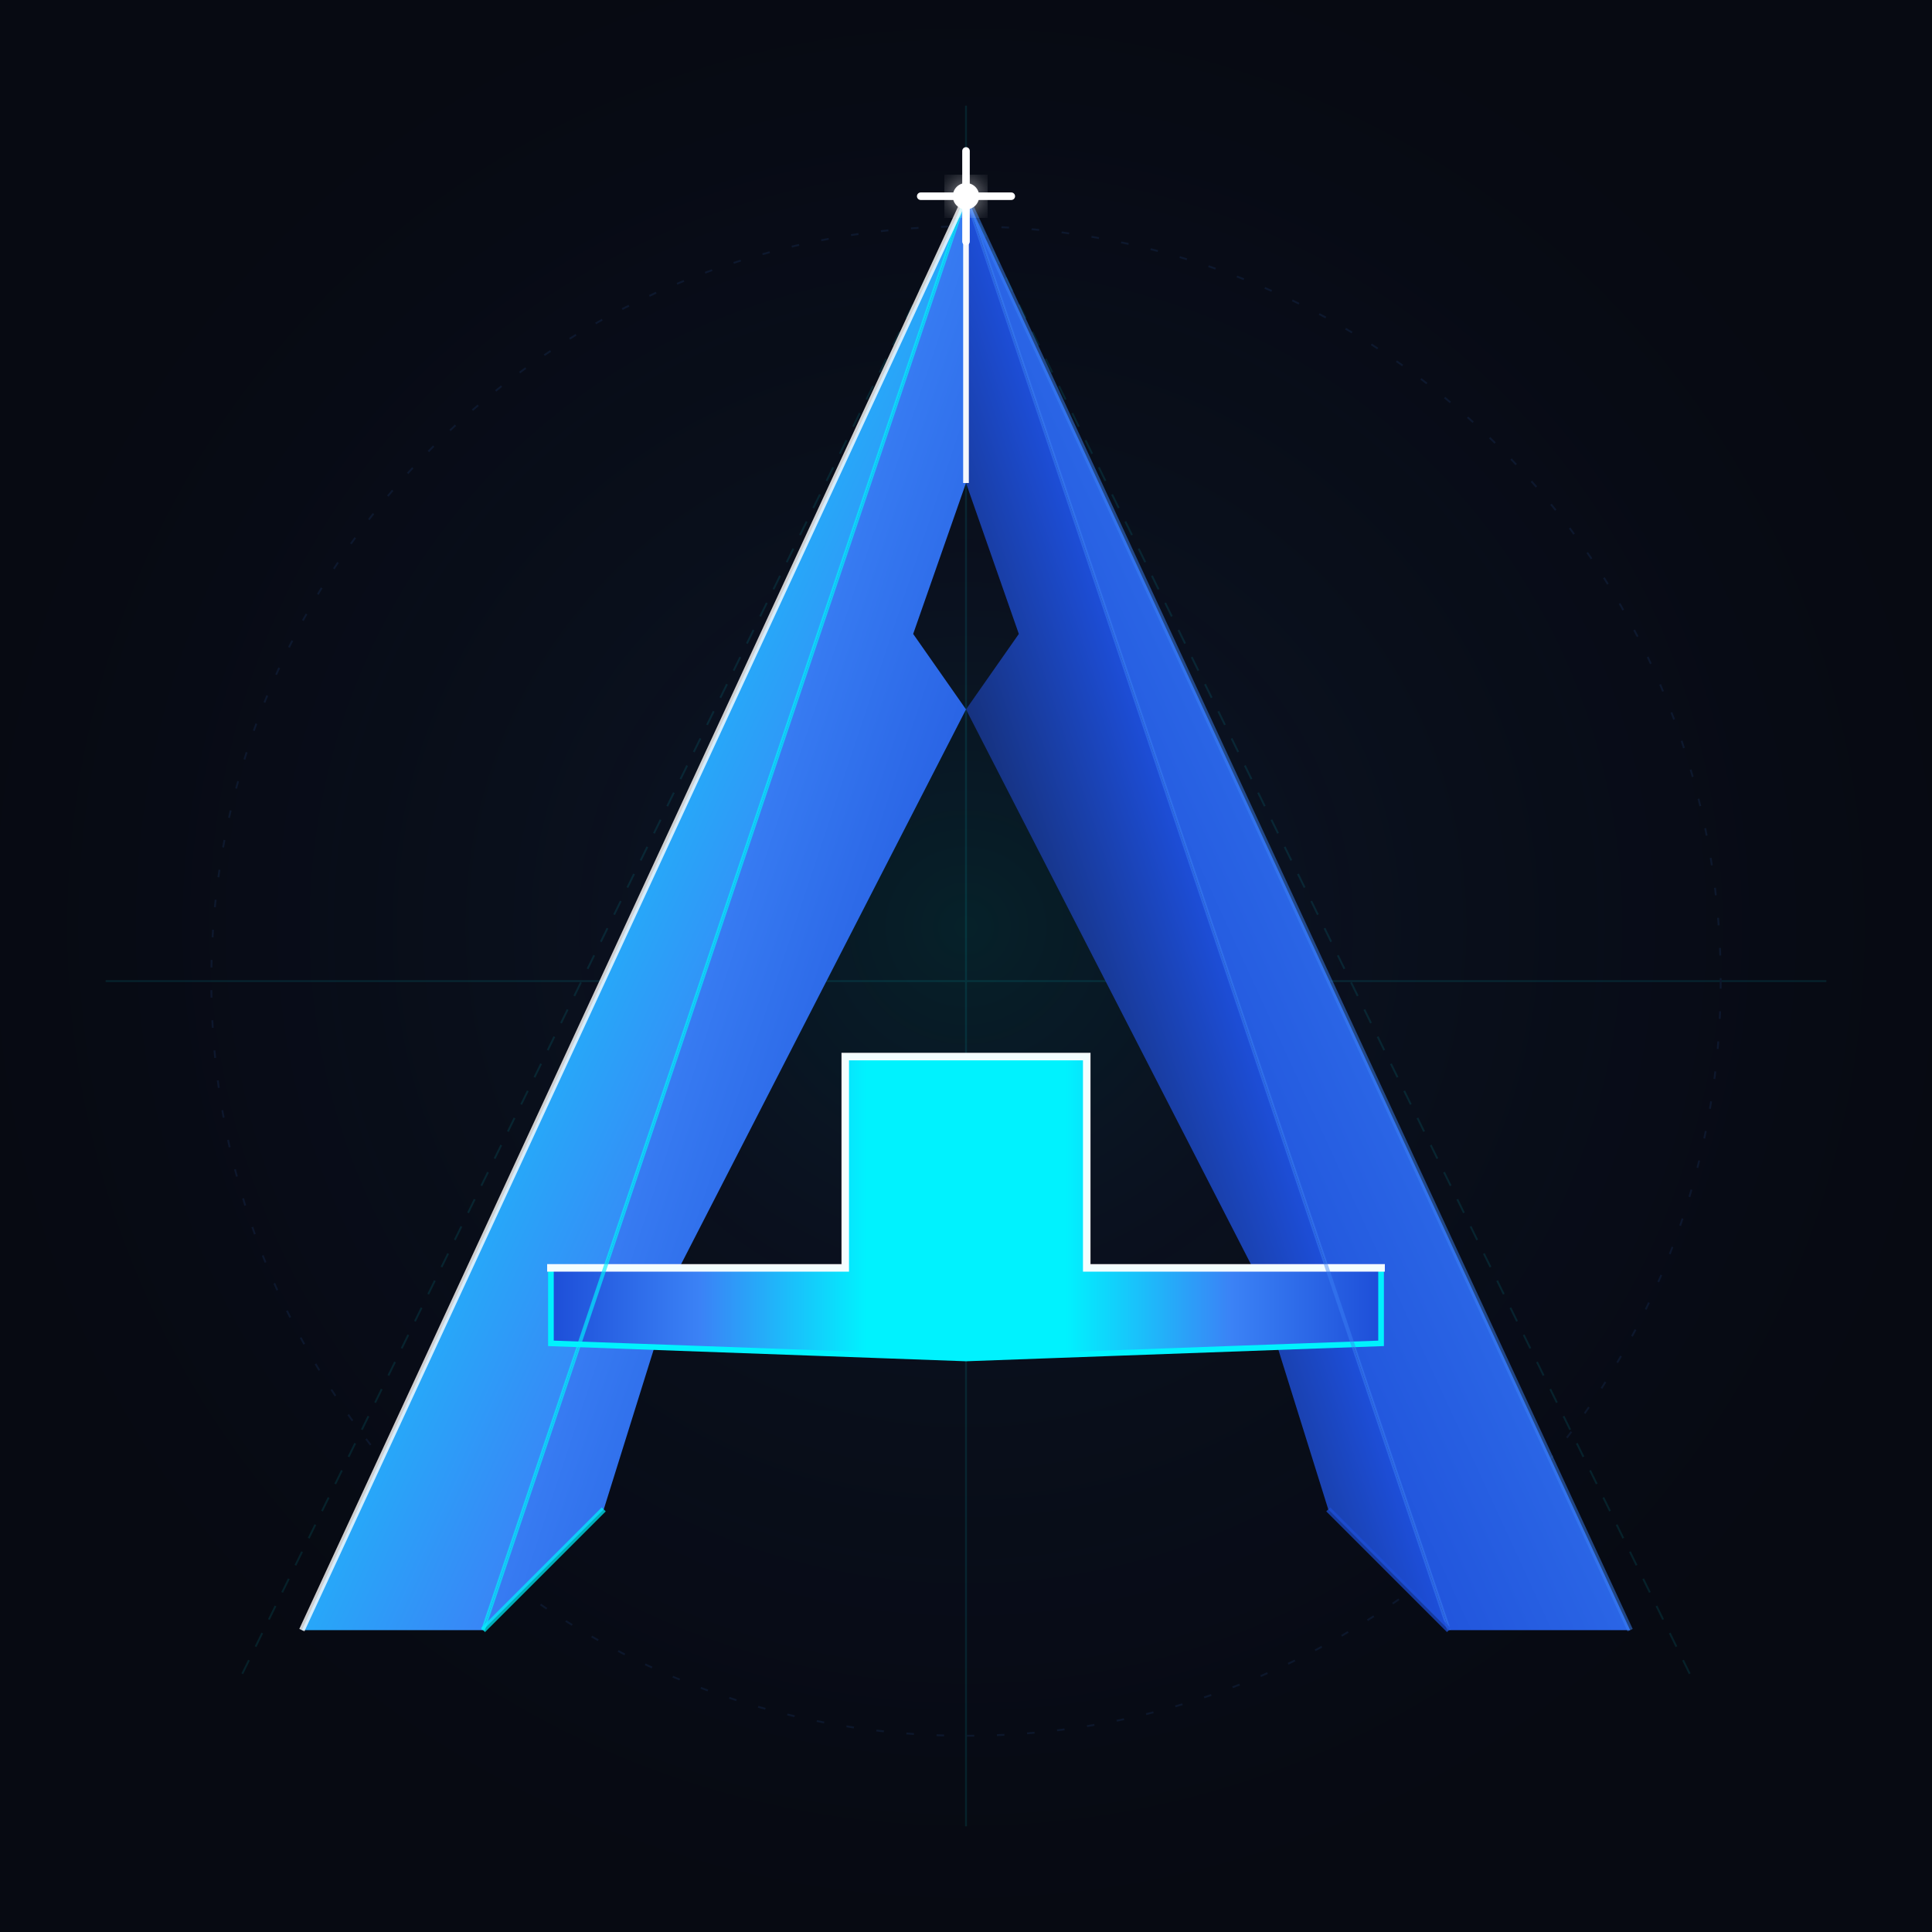
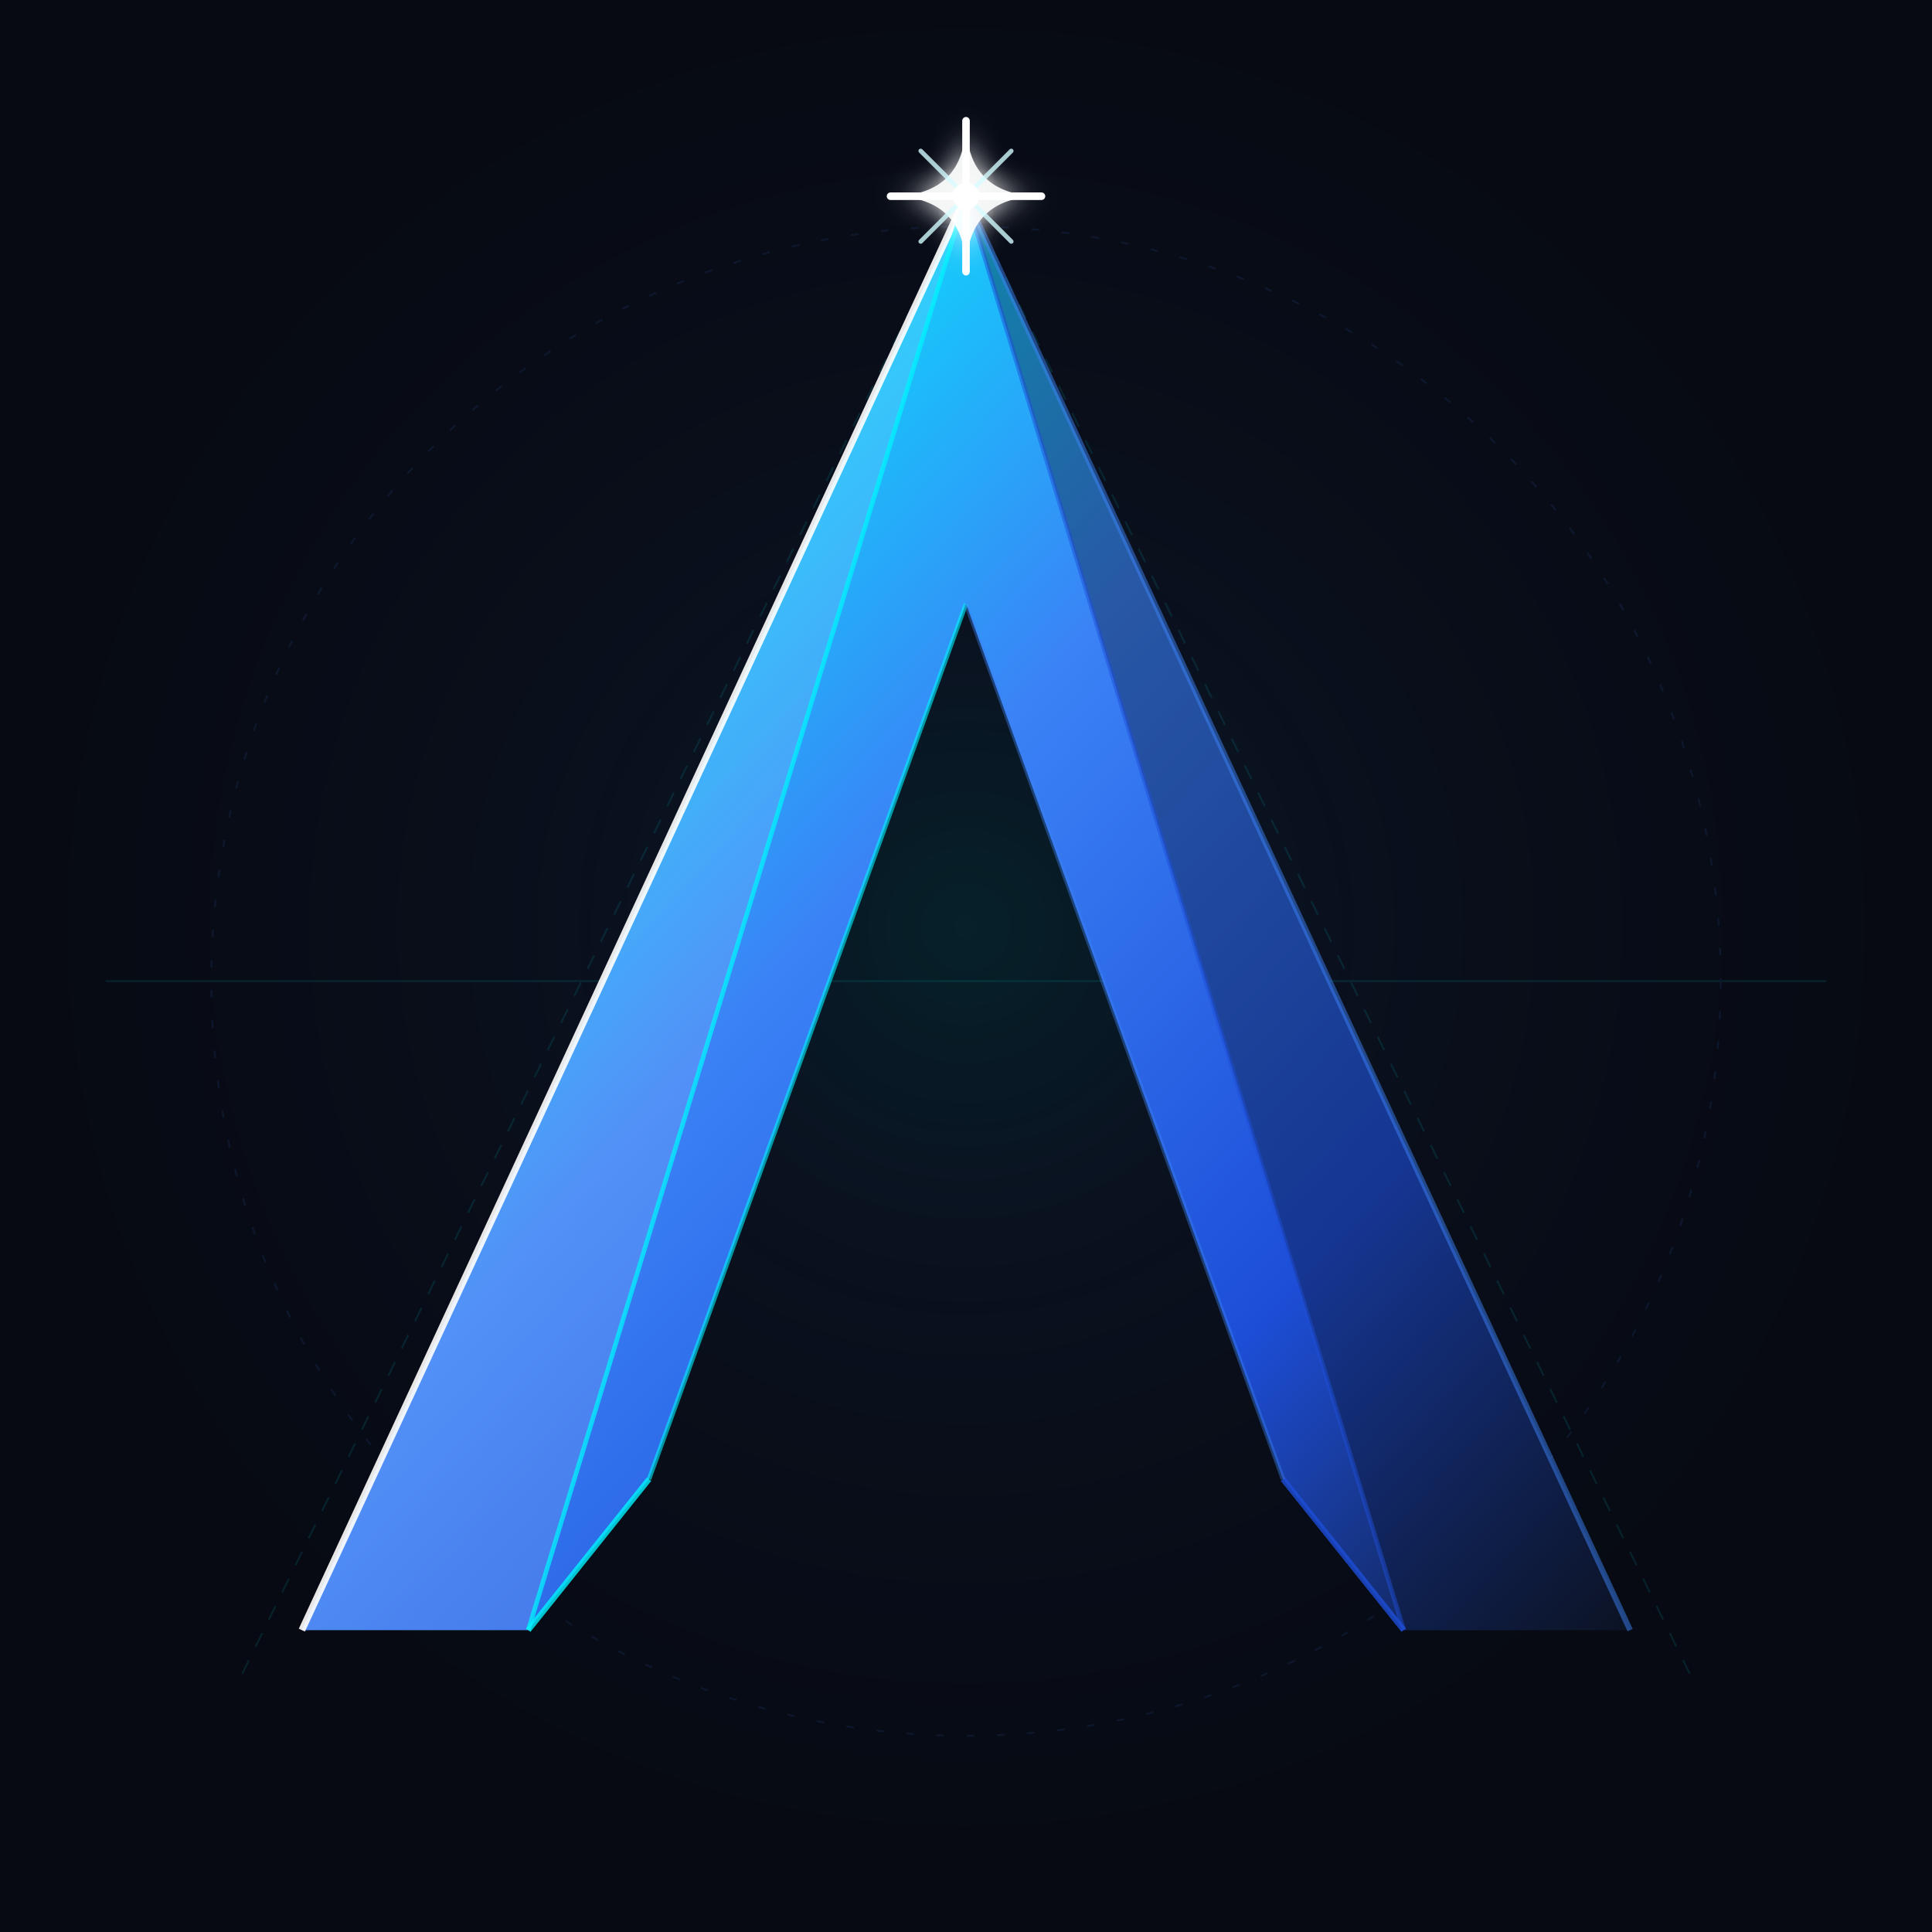
<svg xmlns="http://www.w3.org/2000/svg" viewBox="0 0 512 512" width="100%" height="100%">
  <defs>
    <radialGradient id="v2BgGlow" cx="50%" cy="48%" r="55%">
      <stop offset="0%" stop-color="#00f2fe" stop-opacity="0.10" />
      <stop offset="35%" stop-color="#3b82f6" stop-opacity="0.05" />
      <stop offset="70%" stop-color="#1d4ed8" stop-opacity="0.02" />
      <stop offset="100%" stop-color="#070a12" stop-opacity="0" />
    </radialGradient>
-     <linearGradient id="v2WindwardLeading" x1="0%" y1="0%" x2="100%" y2="100%">
+     <linearGradient id="v2ChevronBody" x1="0%" y1="0%" x2="100%" y2="100%">
      <stop offset="0%" stop-color="#ffffff" />
-       <stop offset="20%" stop-color="#00f2fe" />
-       <stop offset="65%" stop-color="#3b82f6" />
-       <stop offset="100%" stop-color="#1d4ed8" />
-     </linearGradient>
-     <linearGradient id="v2WindwardKeel" x1="0%" y1="0%" x2="100%" y2="100%">
-       <stop offset="0%" stop-color="#00f2fe" />
+       <stop offset="15%" stop-color="#00f2fe" />
      <stop offset="45%" stop-color="#3b82f6" />
-       <stop offset="85%" stop-color="#1d4ed8" />
+       <stop offset="75%" stop-color="#1d4ed8" />
      <stop offset="100%" stop-color="#0f172a" />
    </linearGradient>
-     <linearGradient id="v2LeewardLeading" x1="100%" y1="0%" x2="0%" y2="100%">
-       <stop offset="0%" stop-color="#cffafe" />
-       <stop offset="25%" stop-color="#3b82f6" />
-       <stop offset="70%" stop-color="#1d4ed8" />
-       <stop offset="100%" stop-color="#0f172a" />
-     </linearGradient>
-     <linearGradient id="v2LeewardKeel" x1="100%" y1="0%" x2="0%" y2="100%">
-       <stop offset="0%" stop-color="#3b82f6" />
-       <stop offset="50%" stop-color="#1d4ed8" />
-       <stop offset="85%" stop-color="#0f172a" />
-       <stop offset="100%" stop-color="#070a12" />
-     </linearGradient>
-     <linearGradient id="v2PulseCrossbar" x1="0%" y1="50%" x2="100%" y2="50%">
-       <stop offset="0%" stop-color="#1d4ed8" />
-       <stop offset="18%" stop-color="#3b82f6" />
-       <stop offset="38%" stop-color="#00f2fe" />
-       <stop offset="62%" stop-color="#00f2fe" />
-       <stop offset="82%" stop-color="#3b82f6" />
-       <stop offset="100%" stop-color="#1d4ed8" />
-     </linearGradient>
-     <filter id="v2ApexGlow" x="-30%" y="-30%" width="160%" height="160%">
+     <filter id="v2ApexGlow" x="-50%" y="-50%" width="200%" height="200%">
      <feGaussianBlur stdDeviation="3.5" result="blur" />
      <feComposite in="SourceGraphic" in2="blur" operator="over" />
    </filter>
  </defs>
  <rect width="512" height="512" fill="#070a12" />
  <rect width="512" height="512" fill="url(#v2BgGlow)" />
  <g opacity="0.10" stroke="#00f2fe" stroke-width="0.5">
-     <line x1="256" y1="28" x2="256" y2="484" />
    <line x1="28" y1="260" x2="484" y2="260" />
    <line x1="256" y1="52" x2="64" y2="444" stroke-dasharray="4 4" />
    <line x1="256" y1="52" x2="448" y2="444" stroke-dasharray="4 4" />
    <circle cx="256" cy="260" r="200" fill="none" stroke="#3b82f6" stroke-dasharray="2 6" />
  </g>
-   <g id="craneliftJitChevronV2">
-     <polygon points="256,52 80,432 128,432 256,52" fill="url(#v2WindwardLeading)" />
-     <polygon points="256,52 128,432 160,400 180,336 256,188 242,168 256,128" fill="url(#v2WindwardKeel)" />
-     <polygon points="256,52 256,128 270,168 256,188 332,336 352,400 384,432" fill="url(#v2LeewardKeel)" />
-     <polygon points="256,52 384,432 432,432 256,52" fill="url(#v2LeewardLeading)" />
-     <polygon points="146,336 224,336 224,280 288,280 288,336 366,336 366,356 256,360 146,356" fill="url(#v2PulseCrossbar)" stroke="#00f2fe" stroke-width="1.5" stroke-linejoin="miter" />
-     <polyline points="146,336 224,336 224,280 288,280 288,336 366,336" fill="none" stroke="#ffffff" stroke-width="2" stroke-linejoin="miter" stroke-linecap="square" opacity="0.95" />
-     <line x1="256" y1="52" x2="256" y2="128" stroke="#ffffff" stroke-width="1.5" opacity="0.95" />
-     <line x1="256" y1="52" x2="128" y2="432" stroke="#00f2fe" stroke-width="1" opacity="0.65" />
-     <line x1="256" y1="52" x2="384" y2="432" stroke="#3b82f6" stroke-width="1" opacity="0.45" />
-     <line x1="256" y1="52" x2="80" y2="432" stroke="#ffffff" stroke-width="1.5" opacity="0.8" />
+   <g id="pureDeltaChevronUnified">
+     <polygon points="256,52 80,432 140,432 172,392 256,160 340,392 372,432 432,432 256,52" fill="url(#v2ChevronBody)" />
+     <polygon points="256,52 80,432 140,432" fill="#ffffff" opacity="0.12" />
+     <polygon points="256,52 372,432 432,432" fill="#070a12" opacity="0.35" />
+     <line x1="256" y1="52" x2="80" y2="432" stroke="#ffffff" stroke-width="1.8" opacity="0.9" />
    <line x1="256" y1="52" x2="432" y2="432" stroke="#3b82f6" stroke-width="1.5" opacity="0.5" />
-     <line x1="128" y1="432" x2="160" y2="400" stroke="#00f2fe" stroke-width="1.5" opacity="0.7" />
-     <line x1="384" y1="432" x2="352" y2="400" stroke="#1d4ed8" stroke-width="1.5" opacity="0.7" />
-     <line x1="256" y1="40" x2="256" y2="64" stroke="#ffffff" stroke-width="2" stroke-linecap="round" />
-     <line x1="244" y1="52" x2="268" y2="52" stroke="#ffffff" stroke-width="2" stroke-linecap="round" />
+     <line x1="256" y1="52" x2="140" y2="432" stroke="#00f2fe" stroke-width="1.2" opacity="0.75" />
+     <line x1="256" y1="52" x2="372" y2="432" stroke="#1d4ed8" stroke-width="1.2" opacity="0.5" />
+     <line x1="140" y1="432" x2="172" y2="392" stroke="#00f2fe" stroke-width="1.5" opacity="0.8" />
+     <line x1="372" y1="432" x2="340" y2="392" stroke="#1d4ed8" stroke-width="1.5" opacity="0.8" />
+     <line x1="172" y1="392" x2="256" y2="160" stroke="#00f2fe" stroke-width="1.2" opacity="0.6" />
+     <line x1="340" y1="392" x2="256" y2="160" stroke="#3b82f6" stroke-width="1.2" opacity="0.4" />
+     <path d="M 256 32 Q 256 52 276 52 Q 256 52 256 72 Q 256 52 236 52 Q 256 52 256 32 Z" fill="#ffffff" opacity="0.95" filter="url(#v2ApexGlow)" />
+     <line x1="256" y1="32" x2="256" y2="72" stroke="#ffffff" stroke-width="2" stroke-linecap="round" />
+     <line x1="236" y1="52" x2="276" y2="52" stroke="#ffffff" stroke-width="2" stroke-linecap="round" />
+     <line x1="244" y1="40" x2="268" y2="64" stroke="#cffafe" stroke-width="1.2" stroke-linecap="round" opacity="0.8" />
+     <line x1="244" y1="64" x2="268" y2="40" stroke="#cffafe" stroke-width="1.2" stroke-linecap="round" opacity="0.8" />
    <circle cx="256" cy="52" r="3.5" fill="#ffffff" filter="url(#v2ApexGlow)" />
+     <circle cx="256" cy="52" r="1.8" fill="#ffffff" />
  </g>
</svg>
